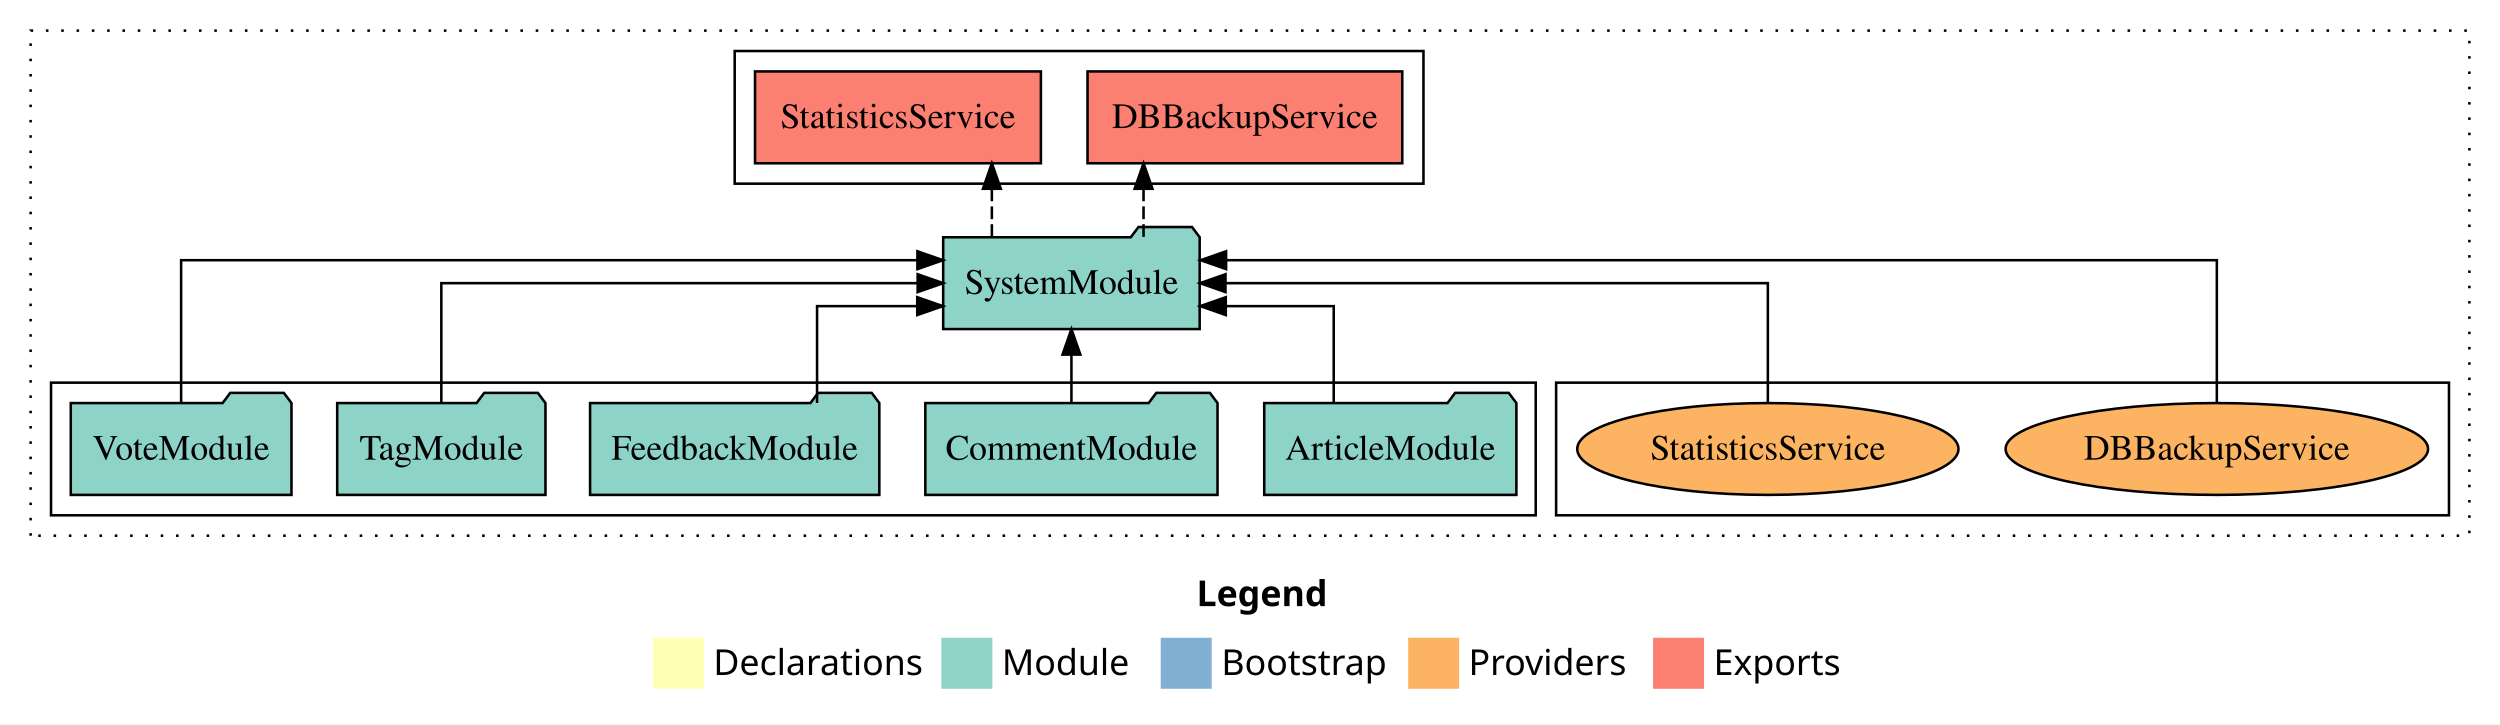
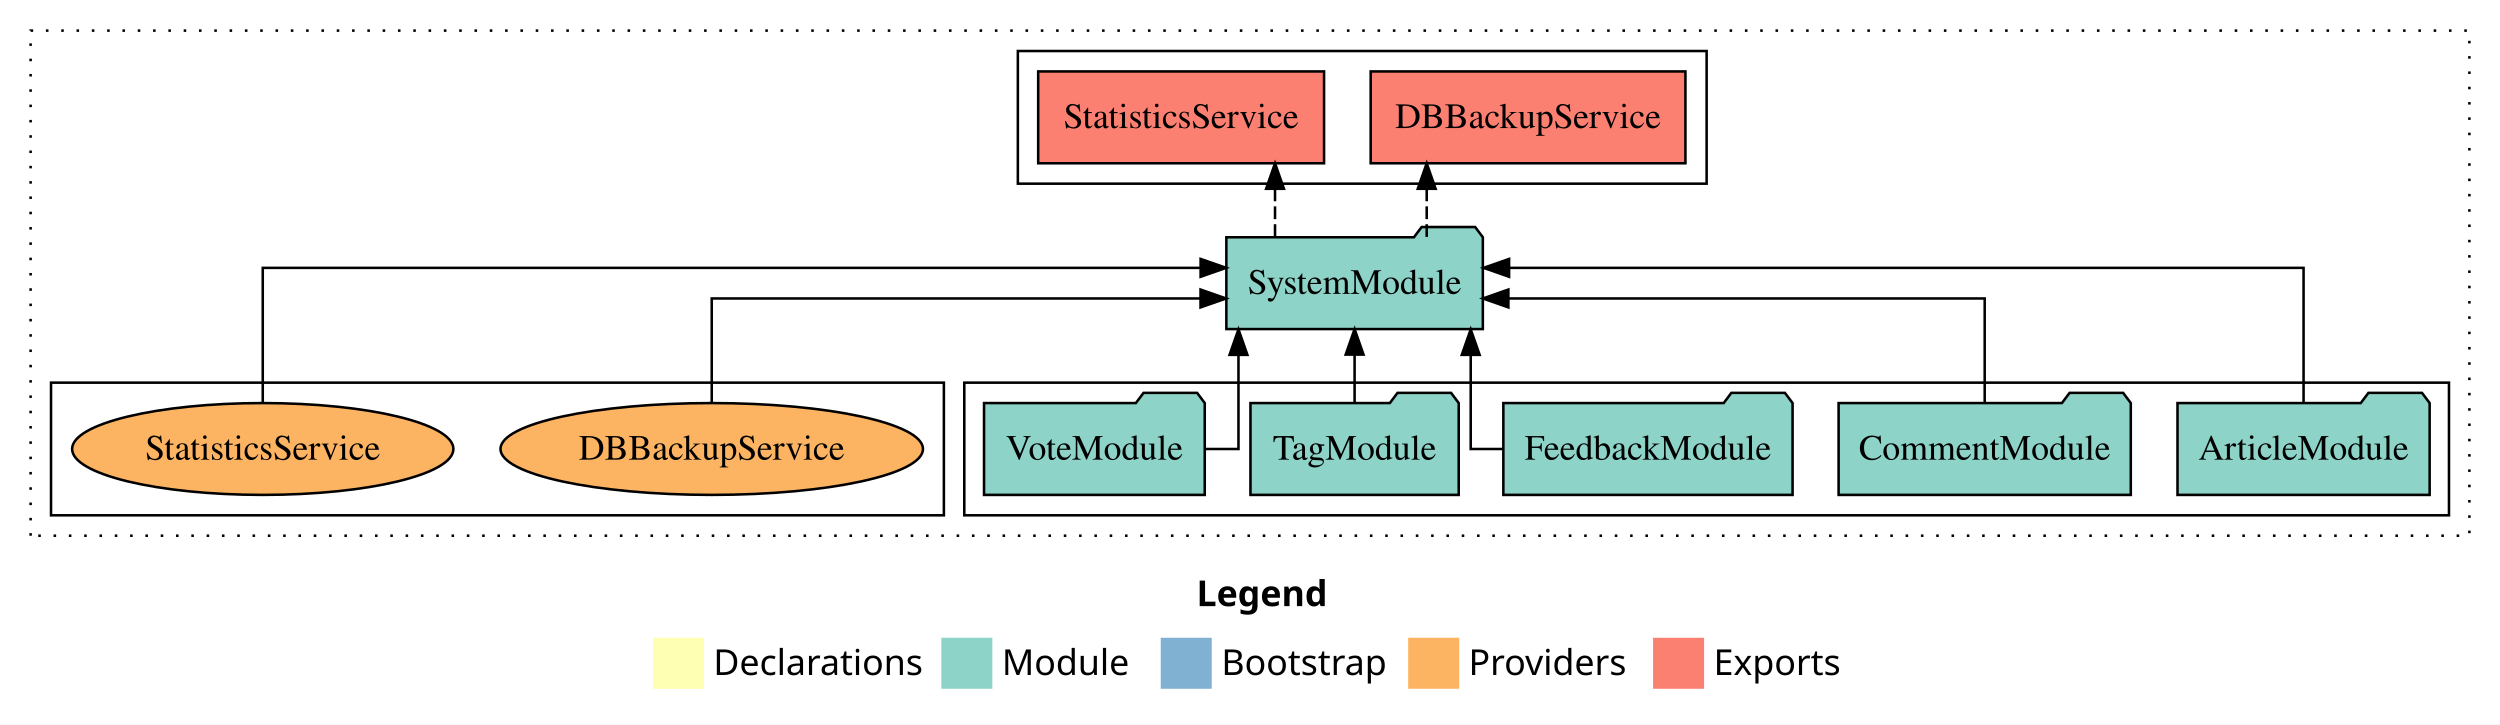
<svg xmlns="http://www.w3.org/2000/svg" width="980pt" height="284pt" viewBox="0.00 0.00 980.00 284.00">
  <g id="graph0" class="graph" transform="scale(1 1) rotate(0) translate(4 280)">
    <polygon fill="white" stroke="transparent" points="-4,4 -4,-280 976,-280 976,4 -4,4" />
    <text text-anchor="start" x="465.01" y="-42.4" font-family="Times-12" font-weight="bold" font-size="14.00">Legend</text>
    <polygon fill="#ffffb3" stroke="transparent" points="252,-10 252,-30 272,-30 272,-10 252,-10" />
    <text text-anchor="start" x="275.63" y="-15.4" font-family="Times-12" font-size="14.00">  Declarations</text>
    <polygon fill="#8dd3c7" stroke="transparent" points="365,-10 365,-30 385,-30 385,-10 365,-10" />
    <text text-anchor="start" x="388.73" y="-15.4" font-family="Times-12" font-size="14.00">  Module</text>
    <polygon fill="#80b1d3" stroke="transparent" points="451,-10 451,-30 471,-30 471,-10 451,-10" />
    <text text-anchor="start" x="474.78" y="-15.4" font-family="Times-12" font-size="14.00">  Bootstrap</text>
    <polygon fill="#fdb462" stroke="transparent" points="548,-10 548,-30 568,-30 568,-10 548,-10" />
    <text text-anchor="start" x="571.67" y="-15.4" font-family="Times-12" font-size="14.00">  Providers</text>
    <polygon fill="#fb8072" stroke="transparent" points="644,-10 644,-30 664,-30 664,-10 644,-10" />
    <text text-anchor="start" x="667.73" y="-15.4" font-family="Times-12" font-size="14.00">  Exports</text>
    <g id="clust1" class="cluster">
      <polygon fill="none" stroke="black" stroke-dasharray="1,5" points="8,-70 8,-268 964,-268 964,-70 8,-70" />
    </g>
-     <g id="clust6" class="cluster">
-       <polygon fill="none" stroke="black" points="606,-78 606,-130 956,-130 956,-78 606,-78" />
-     </g>
    <g id="clust3" class="cluster">
-       <polygon fill="none" stroke="black" points="16,-78 16,-130 598,-130 598,-78 16,-78" />
+       <polygon fill="none" stroke="black" points="374,-78 374,-130 956,-130 956,-78 374,-78" />
    </g>
    <g id="clust4" class="cluster">
-       <polygon fill="none" stroke="black" points="284,-208 284,-260 554,-260 554,-208 284,-208" />
+       <polygon fill="none" stroke="black" points="395,-208 395,-260 665,-260 665,-208 395,-208" />
+     </g>
+     <g id="clust6" class="cluster">
+       <polygon fill="none" stroke="black" points="16,-78 16,-130 366,-130 366,-78 16,-78" />
    </g>
    <g id="node1" class="node">
-       <polygon fill="#8dd3c7" stroke="black" points="590.42,-122 587.42,-126 566.42,-126 563.42,-122 491.58,-122 491.58,-86 590.42,-86 590.42,-122" />
-       <text text-anchor="middle" x="541" y="-99.8" font-family="Times,serif" font-size="14.00">ArticleModule</text>
+       <polygon fill="#8dd3c7" stroke="black" points="948.42,-122 945.42,-126 924.42,-126 921.42,-122 849.58,-122 849.58,-86 948.42,-86 948.42,-122" />
+       <text text-anchor="middle" x="899" y="-99.8" font-family="Times,serif" font-size="14.00">ArticleModule</text>
    </g>
    <g id="node6" class="node">
-       <polygon fill="#8dd3c7" stroke="black" points="466.27,-187 463.27,-191 442.27,-191 439.27,-187 365.73,-187 365.73,-151 466.27,-151 466.27,-187" />
-       <text text-anchor="middle" x="416" y="-164.8" font-family="Times,serif" font-size="14.00">SystemModule</text>
+       <polygon fill="#8dd3c7" stroke="black" points="577.27,-187 574.27,-191 553.27,-191 550.27,-187 476.73,-187 476.73,-151 577.27,-151 577.27,-187" />
+       <text text-anchor="middle" x="527" y="-164.8" font-family="Times,serif" font-size="14.00">SystemModule</text>
    </g>
    <g id="edge1" class="edge">
-       <path fill="none" stroke="black" d="M518.82,-122.03C518.82,-138.4 518.82,-160 518.82,-160 518.82,-160 476.5,-160 476.5,-160" />
-       <polygon fill="black" stroke="black" points="476.5,-156.5 466.5,-160 476.5,-163.5 476.5,-156.5" />
+       <path fill="none" stroke="black" d="M899,-122.28C899,-143.32 899,-175 899,-175 899,-175 587.56,-175 587.56,-175" />
+       <polygon fill="black" stroke="black" points="587.56,-171.5 577.56,-175 587.56,-178.5 587.56,-171.5" />
    </g>
    <g id="node2" class="node">
-       <polygon fill="#8dd3c7" stroke="black" points="473.27,-122 470.27,-126 449.27,-126 446.27,-122 358.73,-122 358.73,-86 473.27,-86 473.27,-122" />
-       <text text-anchor="middle" x="416" y="-99.8" font-family="Times,serif" font-size="14.00">CommentModule</text>
+       <polygon fill="#8dd3c7" stroke="black" points="831.27,-122 828.27,-126 807.27,-126 804.27,-122 716.73,-122 716.73,-86 831.27,-86 831.27,-122" />
+       <text text-anchor="middle" x="774" y="-99.8" font-family="Times,serif" font-size="14.00">CommentModule</text>
    </g>
    <g id="edge2" class="edge">
-       <path fill="none" stroke="black" d="M416,-122.11C416,-122.11 416,-140.99 416,-140.99" />
-       <polygon fill="black" stroke="black" points="412.5,-140.99 416,-150.99 419.5,-140.99 412.5,-140.99" />
+       <path fill="none" stroke="black" d="M774,-122.02C774,-139.37 774,-163 774,-163 774,-163 587.28,-163 587.28,-163" />
+       <polygon fill="black" stroke="black" points="587.28,-159.5 577.28,-163 587.28,-166.5 587.28,-159.5" />
    </g>
    <g id="node3" class="node">
-       <polygon fill="#8dd3c7" stroke="black" points="340.69,-122 337.69,-126 316.69,-126 313.69,-122 227.31,-122 227.31,-86 340.69,-86 340.69,-122" />
-       <text text-anchor="middle" x="284" y="-99.8" font-family="Times,serif" font-size="14.00">FeedbackModule</text>
+       <polygon fill="#8dd3c7" stroke="black" points="698.69,-122 695.69,-126 674.69,-126 671.69,-122 585.31,-122 585.31,-86 698.69,-86 698.69,-122" />
+       <text text-anchor="middle" x="642" y="-99.8" font-family="Times,serif" font-size="14.00">FeedbackModule</text>
    </g>
    <g id="edge3" class="edge">
-       <path fill="none" stroke="black" d="M316.29,-122.03C316.29,-138.4 316.29,-160 316.29,-160 316.29,-160 355.56,-160 355.56,-160" />
-       <polygon fill="black" stroke="black" points="355.56,-163.5 365.56,-160 355.56,-156.5 355.56,-163.5" />
+       <path fill="none" stroke="black" d="M585.27,-104C577.72,-104 572.52,-104 572.52,-104 572.52,-104 572.52,-140.89 572.52,-140.89" />
+       <polygon fill="black" stroke="black" points="569.02,-140.89 572.52,-150.89 576.02,-140.89 569.02,-140.89" />
    </g>
    <g id="node4" class="node">
-       <polygon fill="#8dd3c7" stroke="black" points="209.82,-122 206.82,-126 185.82,-126 182.82,-122 128.18,-122 128.18,-86 209.82,-86 209.82,-122" />
-       <text text-anchor="middle" x="169" y="-99.8" font-family="Times,serif" font-size="14.00">TagModule</text>
+       <polygon fill="#8dd3c7" stroke="black" points="567.82,-122 564.82,-126 543.82,-126 540.82,-122 486.18,-122 486.18,-86 567.82,-86 567.82,-122" />
+       <text text-anchor="middle" x="527" y="-99.8" font-family="Times,serif" font-size="14.00">TagModule</text>
    </g>
    <g id="edge4" class="edge">
-       <path fill="none" stroke="black" d="M169,-122.11C169,-141.34 169,-169 169,-169 169,-169 355.72,-169 355.72,-169" />
-       <polygon fill="black" stroke="black" points="355.72,-172.5 365.72,-169 355.72,-165.5 355.72,-172.5" />
+       <path fill="none" stroke="black" d="M527,-122.11C527,-122.11 527,-140.99 527,-140.99" />
+       <polygon fill="black" stroke="black" points="523.5,-140.99 527,-150.99 530.5,-140.99 523.5,-140.99" />
    </g>
    <g id="node5" class="node">
-       <polygon fill="#8dd3c7" stroke="black" points="110.26,-122 107.26,-126 86.26,-126 83.26,-122 23.74,-122 23.74,-86 110.26,-86 110.26,-122" />
-       <text text-anchor="middle" x="67" y="-99.8" font-family="Times,serif" font-size="14.00">VoteModule</text>
+       <polygon fill="#8dd3c7" stroke="black" points="468.26,-122 465.26,-126 444.26,-126 441.26,-122 381.74,-122 381.74,-86 468.26,-86 468.26,-122" />
+       <text text-anchor="middle" x="425" y="-99.8" font-family="Times,serif" font-size="14.00">VoteModule</text>
    </g>
    <g id="edge5" class="edge">
-       <path fill="none" stroke="black" d="M67,-122.29C67,-144.21 67,-178 67,-178 67,-178 355.63,-178 355.63,-178" />
-       <polygon fill="black" stroke="black" points="355.63,-181.5 365.63,-178 355.63,-174.5 355.63,-181.5" />
+       <path fill="none" stroke="black" d="M468.38,-104C475.96,-104 481.48,-104 481.48,-104 481.48,-104 481.48,-140.89 481.48,-140.89" />
+       <polygon fill="black" stroke="black" points="477.98,-140.89 481.48,-150.89 484.98,-140.89 477.98,-140.89" />
    </g>
    <g id="node7" class="node">
-       <polygon fill="#fb8072" stroke="black" points="545.69,-252 422.31,-252 422.31,-216 545.69,-216 545.69,-252" />
-       <text text-anchor="middle" x="484" y="-229.8" font-family="Times,serif" font-size="14.00">DBBackupService </text>
+       <polygon fill="#fb8072" stroke="black" points="656.69,-252 533.31,-252 533.31,-216 656.69,-216 656.69,-252" />
+       <text text-anchor="middle" x="595" y="-229.8" font-family="Times,serif" font-size="14.00">DBBackupService </text>
    </g>
    <g id="edge6" class="edge">
-       <path fill="none" stroke="black" stroke-dasharray="5,2" d="M444.27,-187.11C444.27,-187.11 444.27,-205.99 444.27,-205.99" />
-       <polygon fill="black" stroke="black" points="440.77,-205.99 444.27,-215.99 447.77,-205.99 440.77,-205.99" />
+       <path fill="none" stroke="black" stroke-dasharray="5,2" d="M555.27,-187.11C555.27,-187.11 555.27,-205.99 555.27,-205.99" />
+       <polygon fill="black" stroke="black" points="551.77,-205.99 555.27,-215.99 558.77,-205.99 551.77,-205.99" />
    </g>
    <g id="node8" class="node">
-       <polygon fill="#fb8072" stroke="black" points="404.03,-252 291.97,-252 291.97,-216 404.03,-216 404.03,-252" />
-       <text text-anchor="middle" x="348" y="-229.8" font-family="Times,serif" font-size="14.00">StatisticsService </text>
+       <polygon fill="#fb8072" stroke="black" points="515.03,-252 402.97,-252 402.97,-216 515.03,-216 515.03,-252" />
+       <text text-anchor="middle" x="459" y="-229.8" font-family="Times,serif" font-size="14.00">StatisticsService </text>
    </g>
    <g id="edge7" class="edge">
-       <path fill="none" stroke="black" stroke-dasharray="5,2" d="M384.81,-187.11C384.81,-187.11 384.81,-205.99 384.81,-205.99" />
-       <polygon fill="black" stroke="black" points="381.31,-205.99 384.81,-215.99 388.31,-205.99 381.31,-205.99" />
+       <path fill="none" stroke="black" stroke-dasharray="5,2" d="M495.81,-187.11C495.81,-187.11 495.81,-205.99 495.81,-205.99" />
+       <polygon fill="black" stroke="black" points="492.31,-205.99 495.81,-215.99 499.31,-205.99 492.31,-205.99" />
    </g>
    <g id="node9" class="node">
-       <ellipse fill="#fdb462" stroke="black" cx="865" cy="-104" rx="82.81" ry="18" />
-       <text text-anchor="middle" x="865" y="-99.8" font-family="Times,serif" font-size="14.00">DBBackupService</text>
+       <ellipse fill="#fdb462" stroke="black" cx="275" cy="-104" rx="82.81" ry="18" />
+       <text text-anchor="middle" x="275" y="-99.8" font-family="Times,serif" font-size="14.00">DBBackupService</text>
    </g>
    <g id="edge8" class="edge">
-       <path fill="none" stroke="black" d="M865,-122.29C865,-144.21 865,-178 865,-178 865,-178 476.63,-178 476.63,-178" />
-       <polygon fill="black" stroke="black" points="476.63,-174.5 466.63,-178 476.63,-181.5 476.63,-174.5" />
+       <path fill="none" stroke="black" d="M275,-122.02C275,-139.37 275,-163 275,-163 275,-163 466.61,-163 466.61,-163" />
+       <polygon fill="black" stroke="black" points="466.61,-166.5 476.61,-163 466.61,-159.5 466.61,-166.5" />
    </g>
    <g id="node10" class="node">
-       <ellipse fill="#fdb462" stroke="black" cx="689" cy="-104" rx="74.73" ry="18" />
-       <text text-anchor="middle" x="689" y="-99.8" font-family="Times,serif" font-size="14.00">StatisticsService</text>
+       <ellipse fill="#fdb462" stroke="black" cx="99" cy="-104" rx="74.73" ry="18" />
+       <text text-anchor="middle" x="99" y="-99.8" font-family="Times,serif" font-size="14.00">StatisticsService</text>
    </g>
    <g id="edge9" class="edge">
-       <path fill="none" stroke="black" d="M689,-122.11C689,-141.34 689,-169 689,-169 689,-169 476.39,-169 476.39,-169" />
-       <polygon fill="black" stroke="black" points="476.39,-165.5 466.39,-169 476.39,-172.5 476.39,-165.5" />
+       <path fill="none" stroke="black" d="M99,-122.28C99,-143.32 99,-175 99,-175 99,-175 466.64,-175 466.64,-175" />
+       <polygon fill="black" stroke="black" points="466.64,-178.5 476.64,-175 466.64,-171.5 466.64,-178.5" />
    </g>
  </g>
</svg>
